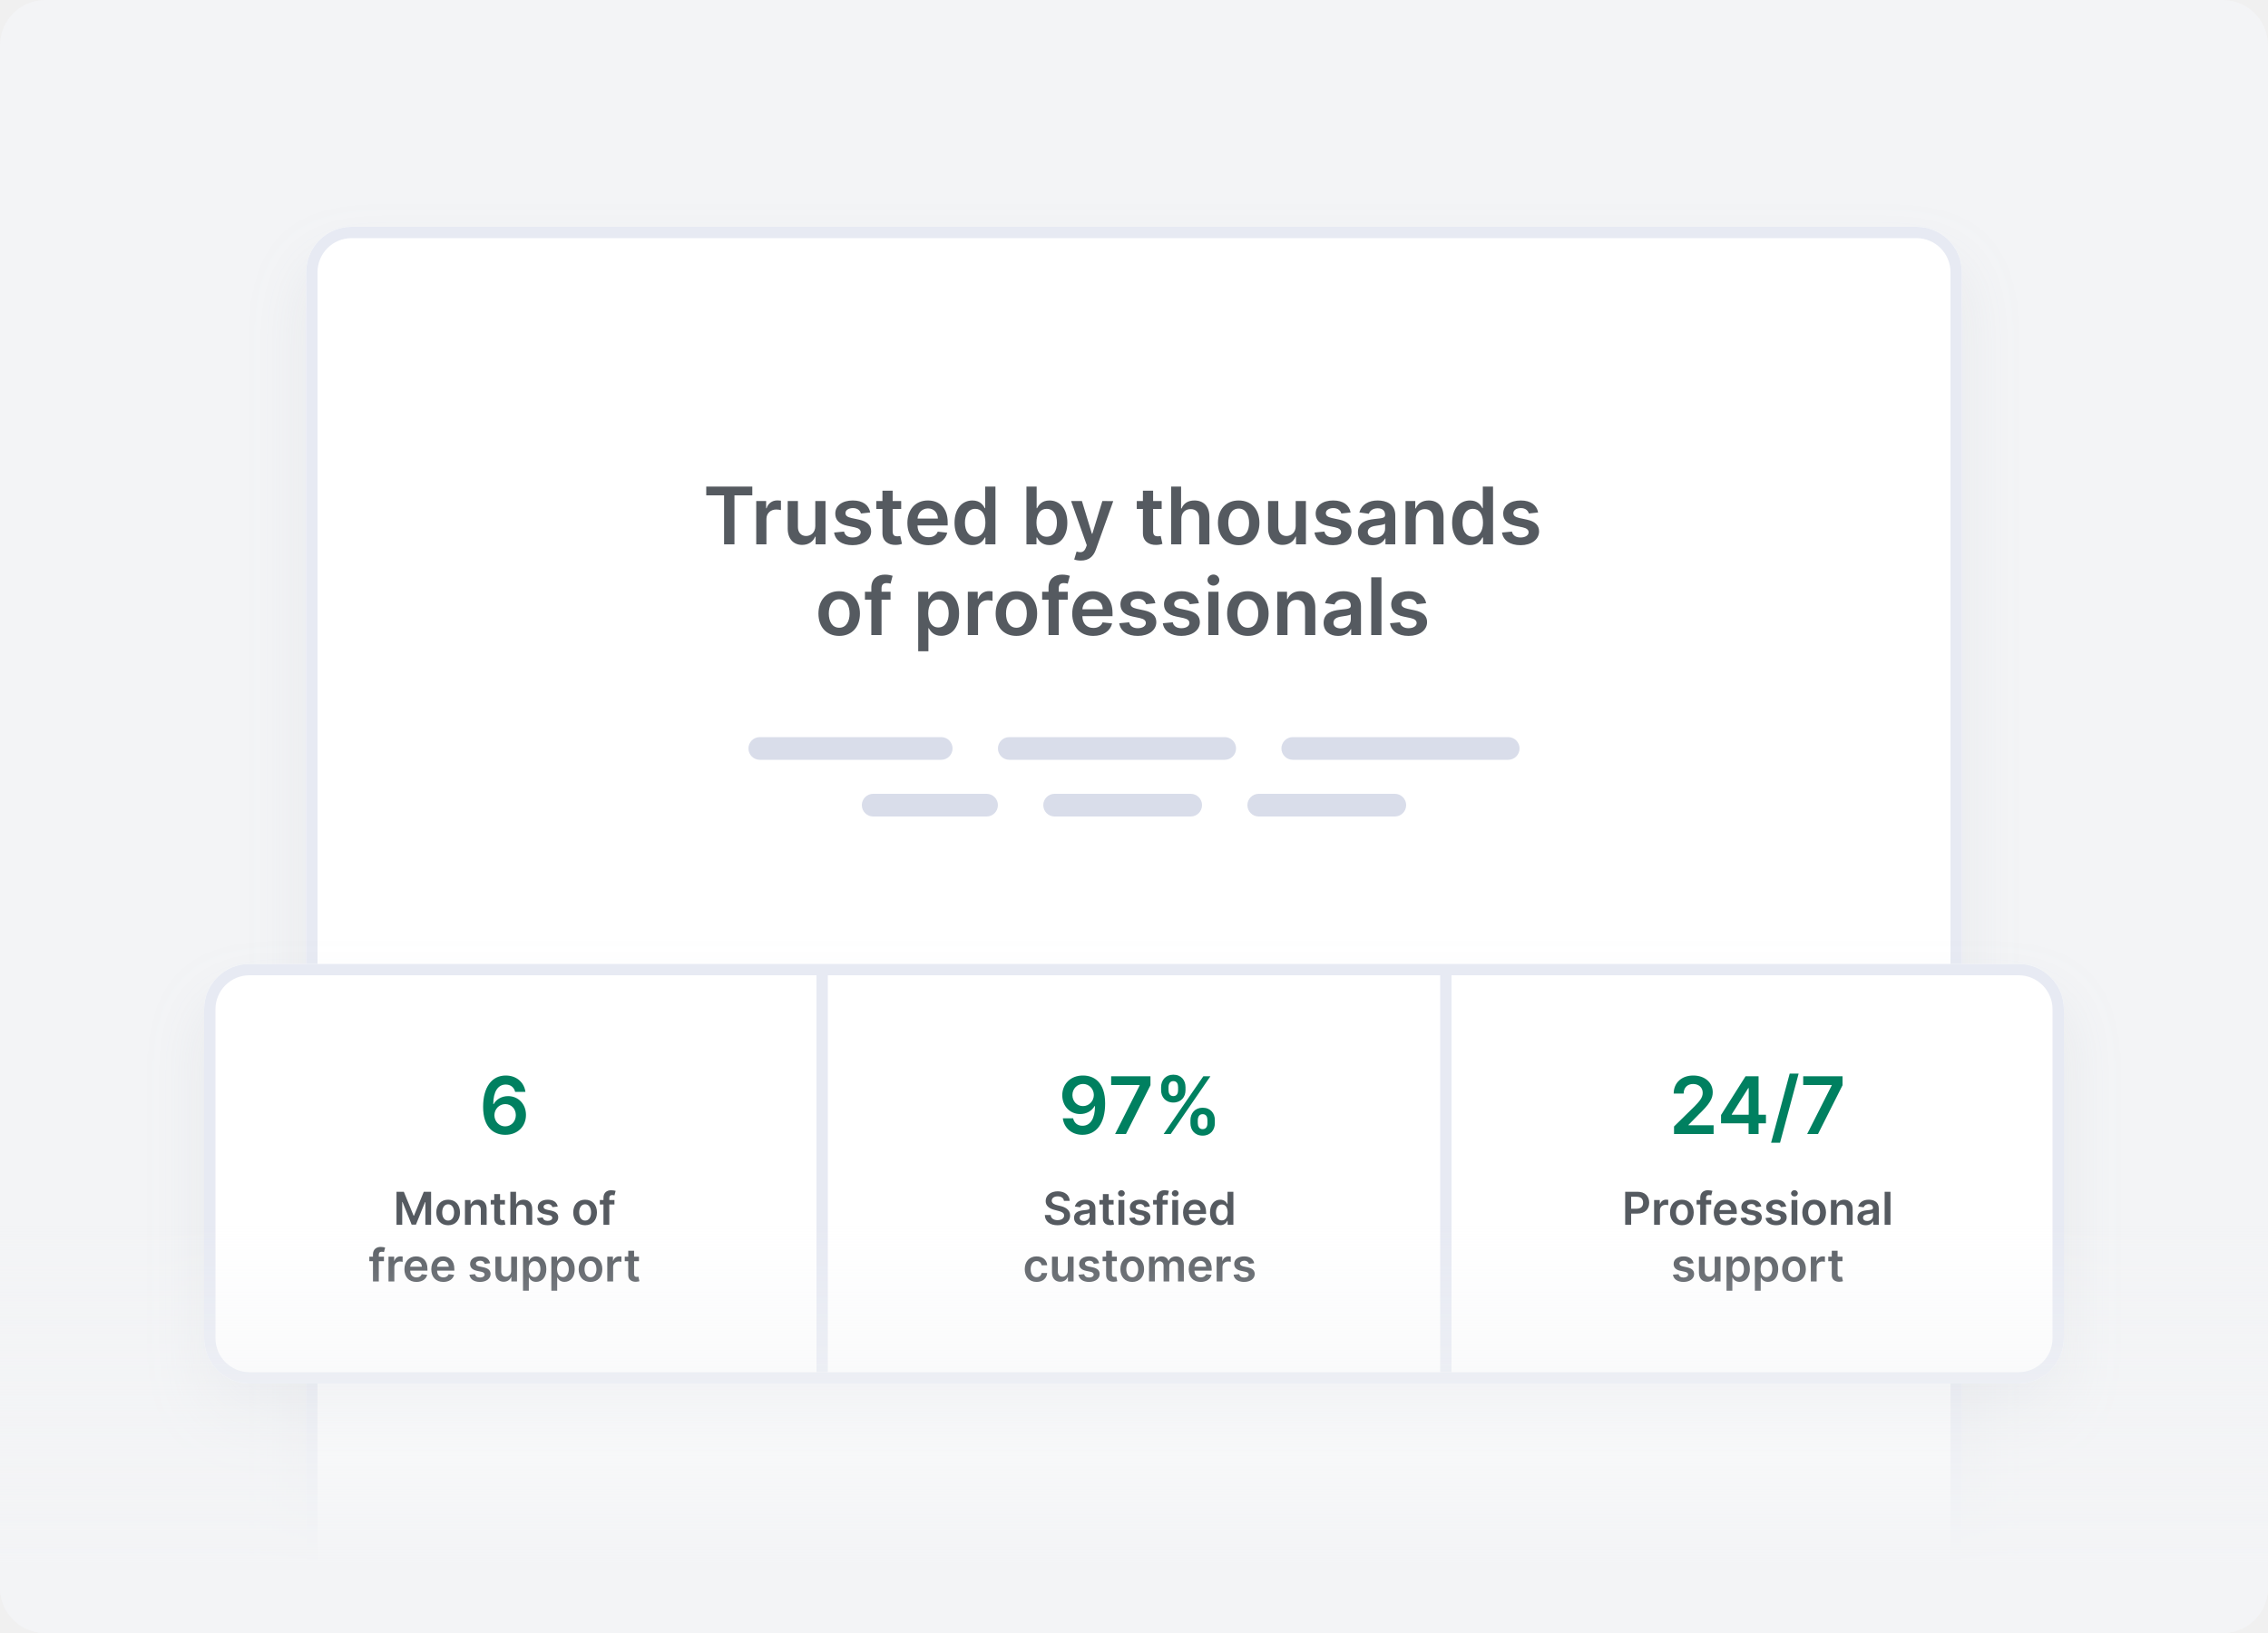
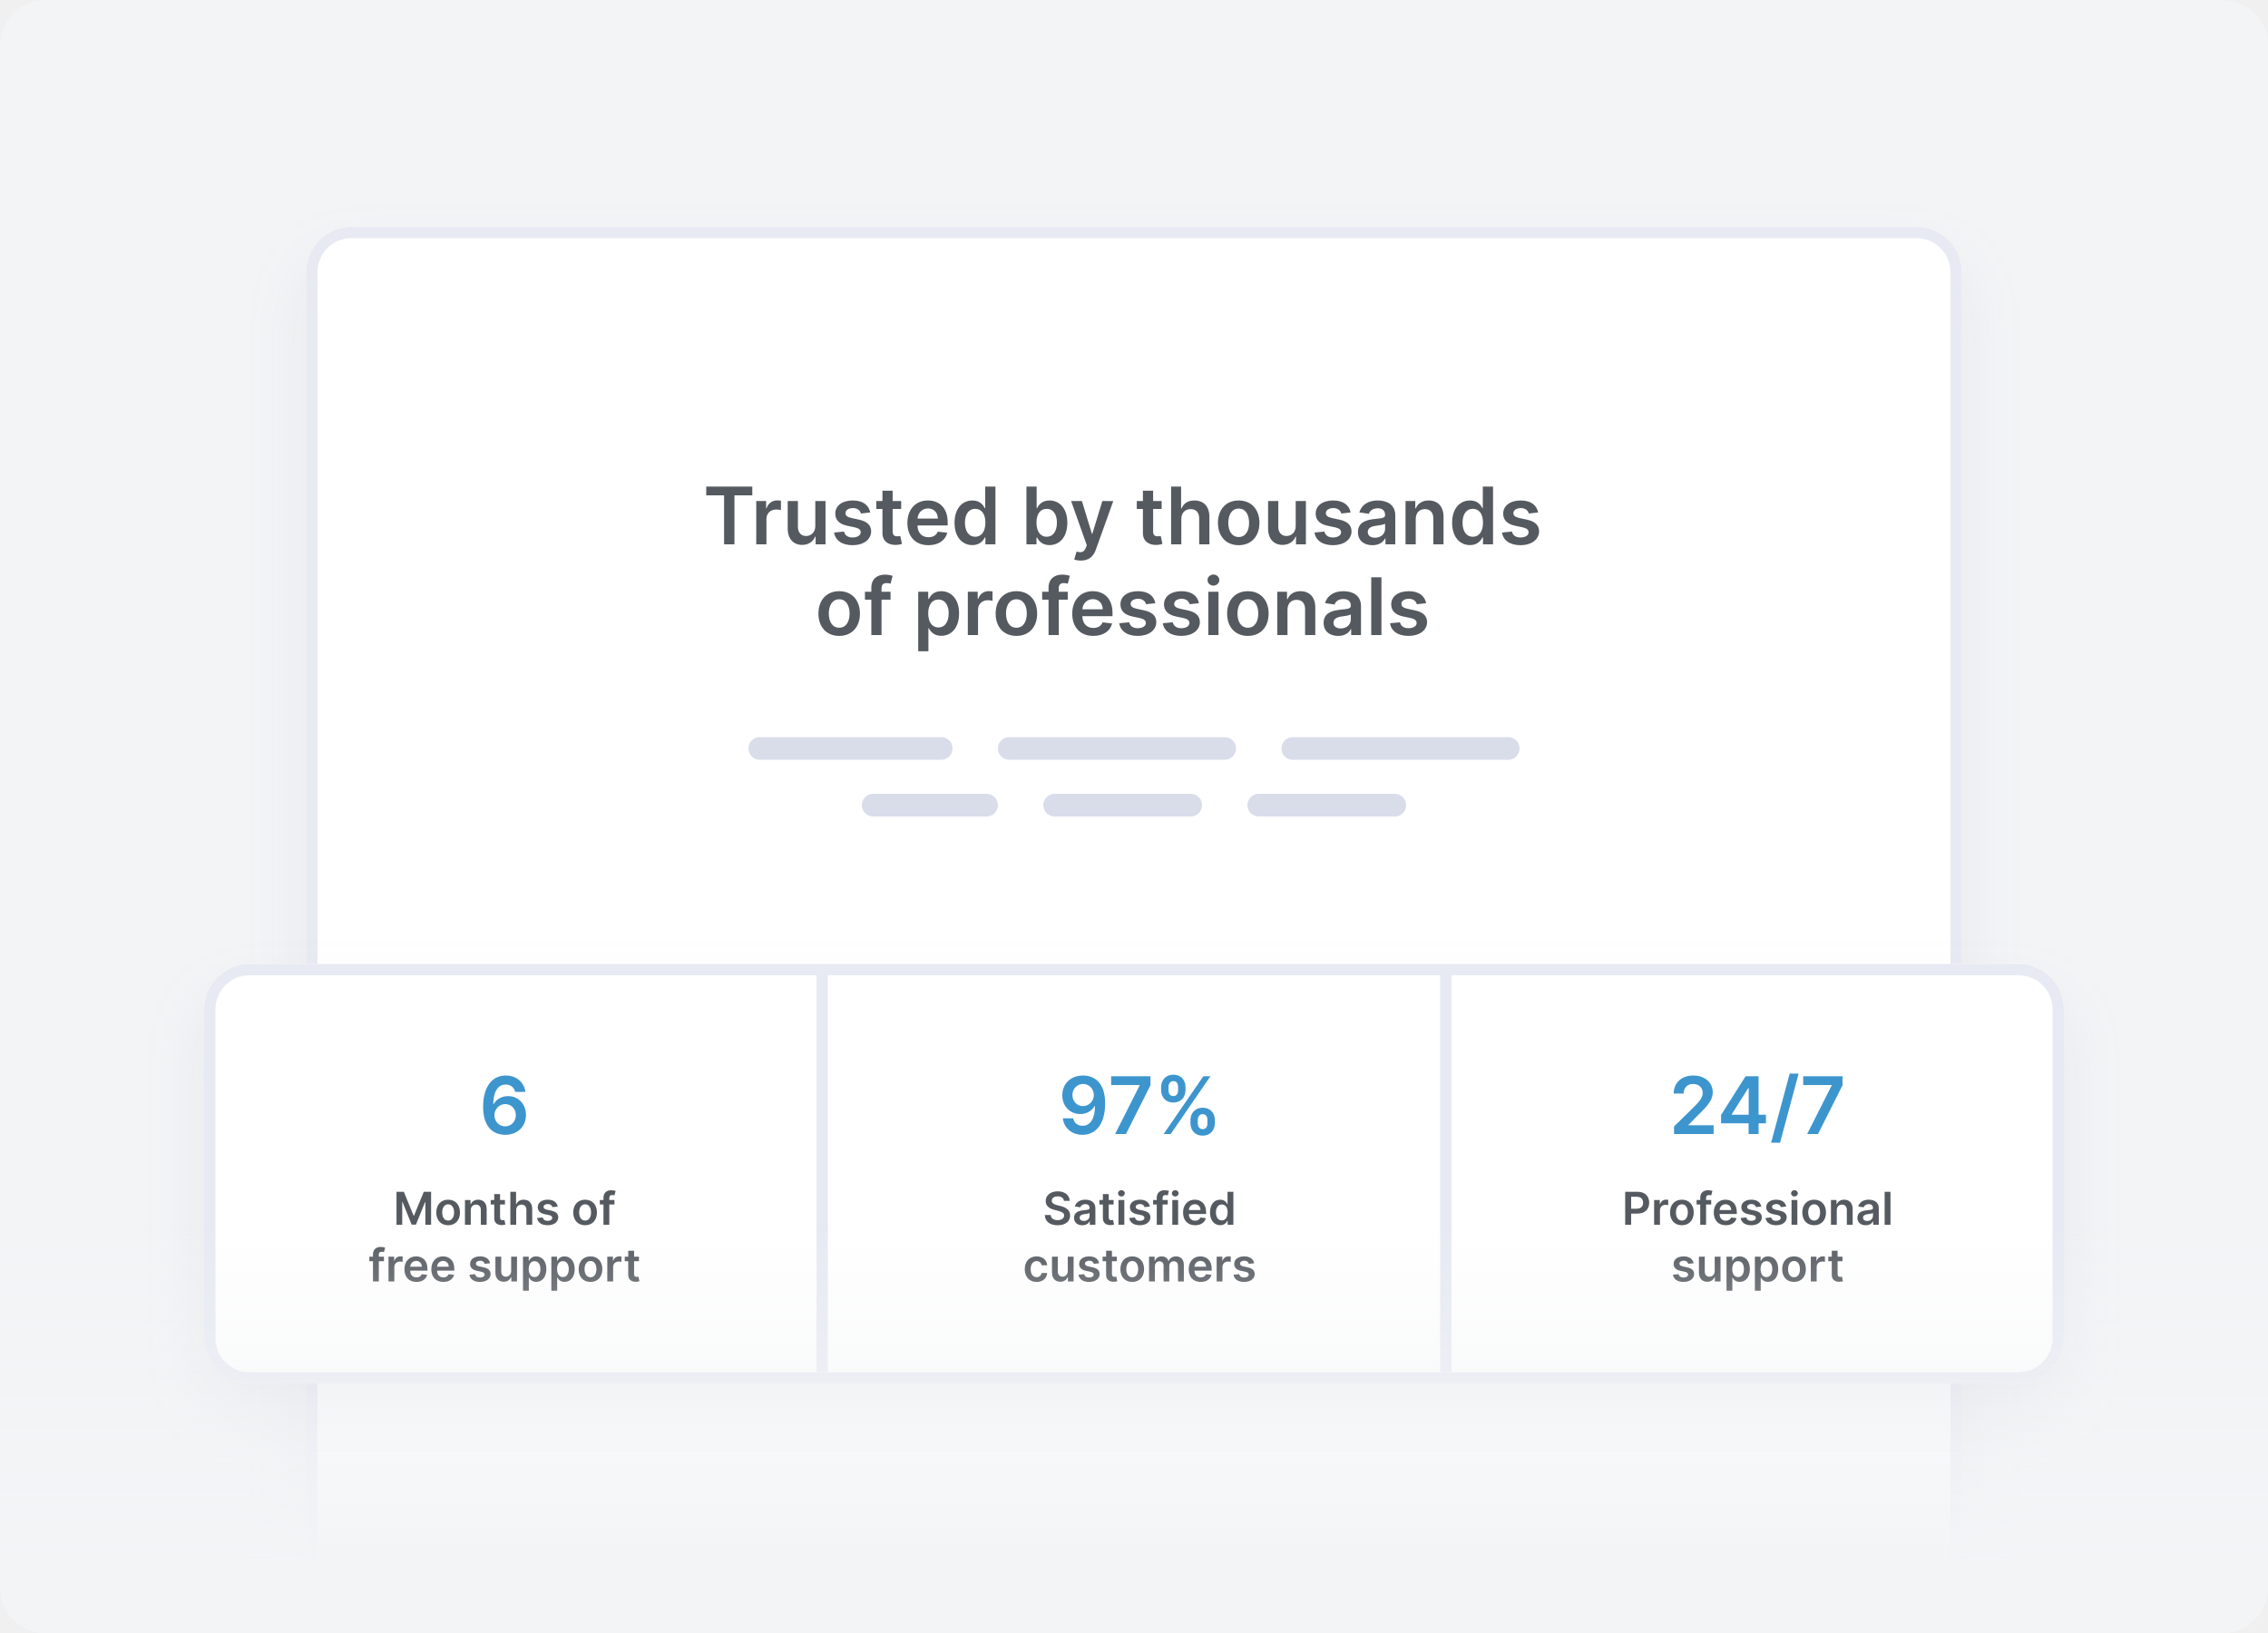
<svg xmlns="http://www.w3.org/2000/svg" width="200" height="144" viewBox="0 0 200 144" fill="none">
  <g clip-path="url(#clip0)">
    <path d="M196 0H4C1.791 0 0 1.791 0 4V140C0 142.209 1.791 144 4 144H196C198.209 144 200 142.209 200 140V4C200 1.791 198.209 0 196 0Z" fill="#F3F4F6" />
    <g filter="url(#filter0_d)">
      <path d="M27 24C27 21.791 28.791 20 31 20H169C171.209 20 173 21.791 173 24V144H27V24Z" fill="white" />
      <path d="M31 20.5H169C170.933 20.5 172.5 22.067 172.5 24V143.5H27.5V24C27.5 22.067 29.067 20.5 31 20.5Z" stroke="#E7EAF3" />
    </g>
    <path d="M62.279 43.682H63.852V48H64.767V43.682H66.341V42.909H62.279V43.682ZM66.688 48H67.587V45.755C67.587 45.271 67.953 44.928 68.447 44.928C68.599 44.928 68.788 44.955 68.865 44.98V44.152C68.783 44.137 68.641 44.127 68.542 44.127C68.104 44.127 67.739 44.376 67.6 44.818H67.56V44.182H66.688V48ZM71.896 46.394C71.896 46.976 71.481 47.264 71.084 47.264C70.651 47.264 70.363 46.959 70.363 46.474V44.182H69.463V46.613C69.463 47.53 69.985 48.05 70.736 48.05C71.307 48.05 71.71 47.749 71.884 47.321H71.924V48H72.796V44.182H71.896V46.394ZM76.739 45.191C76.615 44.545 76.098 44.132 75.203 44.132C74.283 44.132 73.657 44.584 73.659 45.291C73.657 45.847 74 46.215 74.733 46.367L75.385 46.504C75.735 46.581 75.899 46.722 75.899 46.939C75.899 47.2 75.616 47.396 75.188 47.396C74.776 47.396 74.507 47.217 74.43 46.874L73.553 46.959C73.665 47.659 74.254 48.075 75.191 48.075C76.145 48.075 76.819 47.58 76.821 46.856C76.819 46.312 76.468 45.979 75.748 45.822L75.096 45.683C74.709 45.596 74.554 45.462 74.557 45.241C74.554 44.982 74.84 44.803 75.216 44.803C75.631 44.803 75.85 45.029 75.919 45.281L76.739 45.191ZM79.47 44.182H78.717V43.267H77.817V44.182H77.275V44.878H77.817V47.001C77.812 47.719 78.334 48.072 79.01 48.052C79.266 48.045 79.443 47.995 79.54 47.963L79.388 47.259C79.338 47.272 79.236 47.294 79.124 47.294C78.898 47.294 78.717 47.215 78.717 46.852V44.878H79.47V44.182ZM81.872 48.075C82.762 48.075 83.373 47.64 83.532 46.976L82.692 46.881C82.57 47.205 82.272 47.374 81.884 47.374C81.303 47.374 80.917 46.991 80.91 46.337H83.57V46.061C83.57 44.721 82.764 44.132 81.825 44.132C80.731 44.132 80.017 44.935 80.017 46.113C80.017 47.311 80.721 48.075 81.872 48.075ZM80.912 45.73C80.94 45.243 81.3 44.833 81.837 44.833C82.354 44.833 82.702 45.211 82.707 45.73H80.912ZM85.748 48.067C86.404 48.067 86.7 47.677 86.842 47.398H86.896V48H87.781V42.909H86.879V44.813H86.842C86.705 44.537 86.424 44.132 85.75 44.132C84.868 44.132 84.174 44.823 84.174 46.096C84.174 47.354 84.848 48.067 85.748 48.067ZM85.999 47.329C85.405 47.329 85.092 46.807 85.092 46.091C85.092 45.38 85.4 44.87 85.999 44.87C86.578 44.87 86.896 45.35 86.896 46.091C86.896 46.832 86.573 47.329 85.999 47.329ZM90.516 48H91.401V47.398H91.453C91.595 47.677 91.891 48.067 92.547 48.067C93.447 48.067 94.121 47.354 94.121 46.096C94.121 44.823 93.427 44.132 92.545 44.132C91.871 44.132 91.59 44.537 91.453 44.813H91.416V42.909H90.516V48ZM91.399 46.091C91.399 45.35 91.717 44.87 92.296 44.87C92.895 44.87 93.203 45.38 93.203 46.091C93.203 46.807 92.89 47.329 92.296 47.329C91.722 47.329 91.399 46.832 91.399 46.091ZM95.315 49.432C96.016 49.432 96.421 49.071 96.638 48.462L98.171 44.187L97.209 44.182L96.327 47.065H96.287L95.407 44.182H94.453L95.837 48.08L95.76 48.286C95.594 48.721 95.33 48.751 94.937 48.636L94.728 49.337C94.85 49.387 95.069 49.432 95.315 49.432ZM102.439 44.182H101.686V43.267H100.786V44.182H100.244V44.878H100.786V47.001C100.781 47.719 101.303 48.072 101.979 48.052C102.235 48.045 102.411 47.995 102.508 47.963L102.357 47.259C102.307 47.272 102.205 47.294 102.093 47.294C101.867 47.294 101.686 47.215 101.686 46.852V44.878H102.439V44.182ZM104.173 45.763C104.173 45.211 104.516 44.893 104.999 44.893C105.471 44.893 105.749 45.194 105.749 45.708V48H106.649V45.569C106.649 44.647 106.127 44.132 105.334 44.132C104.747 44.132 104.375 44.398 104.198 44.831H104.153V42.909H103.273V48H104.173V45.763ZM109.232 48.075C110.35 48.075 111.061 47.287 111.061 46.106C111.061 44.923 110.35 44.132 109.232 44.132C108.113 44.132 107.402 44.923 107.402 46.106C107.402 47.287 108.113 48.075 109.232 48.075ZM109.237 47.354C108.618 47.354 108.315 46.802 108.315 46.103C108.315 45.405 108.618 44.846 109.237 44.846C109.846 44.846 110.149 45.405 110.149 46.103C110.149 46.802 109.846 47.354 109.237 47.354ZM114.259 46.394C114.259 46.976 113.844 47.264 113.446 47.264C113.013 47.264 112.725 46.959 112.725 46.474V44.182H111.825V46.613C111.825 47.53 112.347 48.05 113.098 48.05C113.67 48.05 114.072 47.749 114.246 47.321H114.286V48H115.159V44.182H114.259V46.394ZM119.102 45.191C118.977 44.545 118.46 44.132 117.565 44.132C116.646 44.132 116.019 44.584 116.022 45.291C116.019 45.847 116.362 46.215 117.096 46.367L117.747 46.504C118.097 46.581 118.261 46.722 118.261 46.939C118.261 47.2 117.978 47.396 117.551 47.396C117.138 47.396 116.869 47.217 116.792 46.874L115.915 46.959C116.027 47.659 116.616 48.075 117.553 48.075C118.508 48.075 119.181 47.58 119.184 46.856C119.181 46.312 118.831 45.979 118.11 45.822L117.459 45.683C117.071 45.596 116.917 45.462 116.919 45.241C116.917 44.982 117.203 44.803 117.578 44.803C117.993 44.803 118.212 45.029 118.281 45.281L119.102 45.191ZM121.024 48.077C121.624 48.077 121.981 47.796 122.146 47.475H122.175V48H123.04V45.445C123.04 44.435 122.218 44.132 121.489 44.132C120.686 44.132 120.07 44.49 119.871 45.186L120.711 45.305C120.801 45.044 121.054 44.821 121.494 44.821C121.912 44.821 122.141 45.034 122.141 45.41V45.425C122.141 45.683 121.87 45.696 121.196 45.768C120.455 45.847 119.747 46.069 119.747 46.929C119.747 47.679 120.296 48.077 121.024 48.077ZM121.258 47.416C120.883 47.416 120.614 47.244 120.614 46.914C120.614 46.568 120.915 46.424 121.318 46.367C121.554 46.334 122.026 46.275 122.143 46.18V46.63C122.143 47.055 121.8 47.416 121.258 47.416ZM124.845 45.763C124.845 45.211 125.178 44.893 125.653 44.893C126.118 44.893 126.396 45.199 126.396 45.708V48H127.296V45.569C127.299 44.654 126.777 44.132 125.989 44.132C125.417 44.132 125.024 44.406 124.85 44.831H124.805V44.182H123.945V48H124.845V45.763ZM129.628 48.067C130.284 48.067 130.58 47.677 130.722 47.398H130.776V48H131.661V42.909H130.759V44.813H130.722C130.585 44.537 130.304 44.132 129.63 44.132C128.748 44.132 128.054 44.823 128.054 46.096C128.054 47.354 128.728 48.067 129.628 48.067ZM129.879 47.329C129.285 47.329 128.972 46.807 128.972 46.091C128.972 45.38 129.28 44.87 129.879 44.87C130.458 44.87 130.776 45.35 130.776 46.091C130.776 46.832 130.453 47.329 129.879 47.329ZM135.638 45.191C135.514 44.545 134.996 44.132 134.102 44.132C133.182 44.132 132.555 44.584 132.558 45.291C132.555 45.847 132.898 46.215 133.632 46.367L134.283 46.504C134.634 46.581 134.798 46.722 134.798 46.939C134.798 47.2 134.514 47.396 134.087 47.396C133.674 47.396 133.406 47.217 133.329 46.874L132.451 46.959C132.563 47.659 133.152 48.075 134.089 48.075C135.044 48.075 135.717 47.58 135.72 46.856C135.717 46.312 135.367 45.979 134.646 45.822L133.995 45.683C133.607 45.596 133.453 45.462 133.455 45.241C133.453 44.982 133.739 44.803 134.114 44.803C134.529 44.803 134.748 45.029 134.818 45.281L135.638 45.191ZM74.003 56.075C75.121 56.075 75.832 55.287 75.832 54.106C75.832 52.923 75.121 52.132 74.003 52.132C72.884 52.132 72.173 52.923 72.173 54.106C72.173 55.287 72.884 56.075 74.003 56.075ZM74.008 55.354C73.389 55.354 73.086 54.802 73.086 54.103C73.086 53.405 73.389 52.846 74.008 52.846C74.617 52.846 74.92 53.405 74.92 54.103C74.92 54.802 74.617 55.354 74.008 55.354ZM78.53 52.182H77.737V51.881C77.737 51.583 77.861 51.416 78.197 51.416C78.339 51.416 78.458 51.449 78.533 51.471L78.714 50.775C78.597 50.735 78.341 50.67 78.031 50.67C77.367 50.67 76.837 51.051 76.837 51.821V52.182H76.273V52.878H76.837V56H77.737V52.878H78.53V52.182ZM80.971 57.432H81.871V55.398H81.908C82.05 55.677 82.346 56.067 83.002 56.067C83.902 56.067 84.576 55.354 84.576 54.096C84.576 52.823 83.882 52.132 83 52.132C82.326 52.132 82.045 52.537 81.908 52.813H81.856V52.182H80.971V57.432ZM81.854 54.091C81.854 53.35 82.172 52.87 82.751 52.87C83.35 52.87 83.658 53.38 83.658 54.091C83.658 54.807 83.345 55.329 82.751 55.329C82.177 55.329 81.854 54.832 81.854 54.091ZM85.346 56H86.246V53.755C86.246 53.271 86.611 52.928 87.106 52.928C87.258 52.928 87.447 52.955 87.524 52.98V52.152C87.442 52.137 87.3 52.127 87.201 52.127C86.763 52.127 86.398 52.376 86.258 52.818H86.219V52.182H85.346V56ZM89.63 56.075C90.748 56.075 91.459 55.287 91.459 54.106C91.459 52.923 90.748 52.132 89.63 52.132C88.511 52.132 87.8 52.923 87.8 54.106C87.8 55.287 88.511 56.075 89.63 56.075ZM89.635 55.354C89.016 55.354 88.713 54.802 88.713 54.103C88.713 53.405 89.016 52.846 89.635 52.846C90.244 52.846 90.547 53.405 90.547 54.103C90.547 54.802 90.244 55.354 89.635 55.354ZM94.157 52.182H93.364V51.881C93.364 51.583 93.488 51.416 93.824 51.416C93.966 51.416 94.085 51.449 94.159 51.471L94.341 50.775C94.224 50.735 93.968 50.67 93.657 50.67C92.994 50.67 92.464 51.051 92.464 51.821V52.182H91.9V52.878H92.464V56H93.364V52.878H94.157V52.182ZM96.409 56.075C97.299 56.075 97.91 55.64 98.069 54.976L97.229 54.881C97.107 55.205 96.809 55.374 96.421 55.374C95.839 55.374 95.454 54.991 95.447 54.337H98.106V54.061C98.106 52.721 97.301 52.132 96.361 52.132C95.268 52.132 94.554 52.935 94.554 54.113C94.554 55.311 95.258 56.075 96.409 56.075ZM95.449 53.73C95.476 53.243 95.837 52.833 96.374 52.833C96.891 52.833 97.239 53.211 97.244 53.73H95.449ZM101.885 53.191C101.761 52.545 101.244 52.132 100.349 52.132C99.429 52.132 98.803 52.584 98.805 53.291C98.803 53.847 99.146 54.215 99.879 54.367L100.531 54.504C100.881 54.581 101.045 54.722 101.045 54.939C101.045 55.2 100.762 55.396 100.334 55.396C99.922 55.396 99.653 55.217 99.576 54.874L98.699 54.959C98.811 55.659 99.4 56.075 100.337 56.075C101.291 56.075 101.965 55.58 101.967 54.856C101.965 54.312 101.614 53.979 100.894 53.822L100.242 53.683C99.855 53.596 99.7 53.462 99.703 53.241C99.7 52.982 99.986 52.803 100.362 52.803C100.777 52.803 100.995 53.029 101.065 53.281L101.885 53.191ZM105.727 53.191C105.603 52.545 105.086 52.132 104.191 52.132C103.271 52.132 102.645 52.584 102.647 53.291C102.645 53.847 102.988 54.215 103.721 54.367L104.372 54.504C104.723 54.581 104.887 54.722 104.887 54.939C104.887 55.2 104.604 55.396 104.176 55.396C103.763 55.396 103.495 55.217 103.418 54.874L102.54 54.959C102.652 55.659 103.241 56.075 104.179 56.075C105.133 56.075 105.807 55.58 105.809 54.856C105.807 54.312 105.456 53.979 104.735 53.822L104.084 53.683C103.696 53.596 103.542 53.462 103.545 53.241C103.542 52.982 103.828 52.803 104.203 52.803C104.619 52.803 104.837 53.029 104.907 53.281L105.727 53.191ZM106.551 56H107.451V52.182H106.551V56ZM107.004 51.64C107.29 51.64 107.523 51.421 107.523 51.153C107.523 50.882 107.29 50.663 107.004 50.663C106.715 50.663 106.482 50.882 106.482 51.153C106.482 51.421 106.715 51.64 107.004 51.64ZM110.042 56.075C111.161 56.075 111.871 55.287 111.871 54.106C111.871 52.923 111.161 52.132 110.042 52.132C108.923 52.132 108.212 52.923 108.212 54.106C108.212 55.287 108.923 56.075 110.042 56.075ZM110.047 55.354C109.428 55.354 109.125 54.802 109.125 54.103C109.125 53.405 109.428 52.846 110.047 52.846C110.656 52.846 110.959 53.405 110.959 54.103C110.959 54.802 110.656 55.354 110.047 55.354ZM113.535 53.763C113.535 53.211 113.868 52.893 114.343 52.893C114.808 52.893 115.086 53.199 115.086 53.708V56H115.986V53.569C115.989 52.654 115.467 52.132 114.679 52.132C114.107 52.132 113.714 52.406 113.54 52.831H113.495V52.182H112.635V56H113.535V53.763ZM118 56.077C118.599 56.077 118.957 55.796 119.121 55.475H119.15V56H120.016V53.445C120.016 52.435 119.193 52.132 118.464 52.132C117.661 52.132 117.045 52.49 116.846 53.186L117.686 53.305C117.776 53.044 118.029 52.821 118.469 52.821C118.887 52.821 119.116 53.034 119.116 53.41V53.425C119.116 53.683 118.845 53.696 118.171 53.768C117.43 53.847 116.722 54.069 116.722 54.929C116.722 55.679 117.271 56.077 118 56.077ZM118.233 55.416C117.858 55.416 117.589 55.244 117.589 54.914C117.589 54.568 117.89 54.424 118.293 54.367C118.529 54.334 119.001 54.275 119.118 54.18V54.63C119.118 55.055 118.775 55.416 118.233 55.416ZM121.82 50.909H120.92V56H121.82V50.909ZM125.763 53.191C125.639 52.545 125.122 52.132 124.227 52.132C123.307 52.132 122.681 52.584 122.683 53.291C122.681 53.847 123.024 54.215 123.757 54.367L124.409 54.504C124.759 54.581 124.923 54.722 124.923 54.939C124.923 55.2 124.64 55.396 124.212 55.396C123.8 55.396 123.531 55.217 123.454 54.874L122.577 54.959C122.688 55.659 123.278 56.075 124.215 56.075C125.169 56.075 125.843 55.58 125.845 54.856C125.843 54.312 125.492 53.979 124.771 53.822L124.12 53.683C123.732 53.596 123.578 53.462 123.581 53.241C123.578 52.982 123.864 52.803 124.24 52.803C124.655 52.803 124.873 53.029 124.943 53.281L125.763 53.191Z" fill="#555A60" />
    <rect x="66" y="65" width="18" height="2" rx="1" fill="#D9DDEA" />
    <rect x="88" y="65" width="21" height="2" rx="1" fill="#D9DDEA" />
    <rect x="113" y="65" width="21" height="2" rx="1" fill="#D9DDEA" />
    <rect x="76" y="70" width="12" height="2" rx="1" fill="#D9DDEA" />
    <rect x="92" y="70" width="14" height="2" rx="1" fill="#D9DDEA" />
    <rect x="110" y="70" width="14" height="2" rx="1" fill="#D9DDEA" />
    <g filter="url(#filter1_d)">
      <rect x="18" y="85" width="164" height="37" rx="4" fill="white" />
      <rect x="18.5" y="85.5" width="163" height="36" rx="3.5" stroke="#E7EAF3" />
    </g>
    <rect x="72" y="86" width="1" height="35" fill="#E7EAF3" />
    <rect x="127" y="86" width="1" height="35" fill="#E7EAF3" />
-     <path d="M95.511 94.84C94.408 94.832 93.674 95.59 93.674 96.585C93.677 97.544 94.36 98.238 95.253 98.238C95.802 98.238 96.279 97.972 96.525 97.534H96.56C96.558 98.623 96.163 99.272 95.459 99.272C95.019 99.272 94.723 99.018 94.631 98.613H93.724C93.828 99.456 94.495 100.07 95.459 100.07C96.68 100.07 97.458 99.05 97.455 97.298C97.453 95.444 96.488 94.844 95.511 94.84ZM95.514 95.585C96.058 95.585 96.458 96.038 96.458 96.557C96.461 97.084 96.041 97.537 95.504 97.537C94.962 97.537 94.572 97.109 94.569 96.565C94.569 96.018 94.974 95.585 95.514 95.585ZM98.333 100H99.29L101.452 95.697V94.909H97.985V95.68H100.498V95.715L98.333 100ZM104.977 99.046C104.979 99.637 105.354 100.142 106.053 100.142C106.749 100.142 107.132 99.637 107.129 99.046V98.777C107.132 98.18 106.759 97.681 106.053 97.681C105.364 97.681 104.979 98.185 104.977 98.777V99.046ZM102.389 96.132C102.391 96.724 102.767 97.223 103.468 97.223C104.161 97.223 104.544 96.729 104.542 96.132V95.864C104.544 95.267 104.171 94.767 103.468 94.767C102.782 94.767 102.391 95.267 102.389 95.864V96.132ZM102.613 100H103.237L106.737 94.909H106.113L102.613 100ZM105.625 98.777C105.628 98.513 105.74 98.248 106.053 98.248C106.381 98.248 106.478 98.513 106.476 98.777V99.046C106.478 99.309 106.371 99.57 106.053 99.57C105.735 99.57 105.628 99.306 105.625 99.046V98.777ZM103.043 95.864C103.045 95.603 103.152 95.334 103.468 95.334C103.796 95.334 103.89 95.6 103.888 95.864V96.132C103.89 96.396 103.786 96.657 103.468 96.657C103.15 96.657 103.045 96.396 103.043 96.132V95.864Z" fill="#008060" />
+     <path d="M95.511 94.84C94.408 94.832 93.674 95.59 93.674 96.585C93.677 97.544 94.36 98.238 95.253 98.238C95.802 98.238 96.279 97.972 96.525 97.534H96.56C96.558 98.623 96.163 99.272 95.459 99.272C95.019 99.272 94.723 99.018 94.631 98.613H93.724C93.828 99.456 94.495 100.07 95.459 100.07C96.68 100.07 97.458 99.05 97.455 97.298C97.453 95.444 96.488 94.844 95.511 94.84ZM95.514 95.585C96.058 95.585 96.458 96.038 96.458 96.557C96.461 97.084 96.041 97.537 95.504 97.537C94.962 97.537 94.572 97.109 94.569 96.565C94.569 96.018 94.974 95.585 95.514 95.585ZM98.333 100H99.29L101.452 95.697V94.909H97.985V95.68H100.498V95.715L98.333 100ZM104.977 99.046C104.979 99.637 105.354 100.142 106.053 100.142C106.749 100.142 107.132 99.637 107.129 99.046V98.777C107.132 98.18 106.759 97.681 106.053 97.681C105.364 97.681 104.979 98.185 104.977 98.777V99.046ZM102.389 96.132C102.391 96.724 102.767 97.223 103.468 97.223C104.161 97.223 104.544 96.729 104.542 96.132V95.864C104.544 95.267 104.171 94.767 103.468 94.767C102.782 94.767 102.391 95.267 102.389 95.864V96.132ZM102.613 100H103.237L106.737 94.909H106.113L102.613 100ZM105.625 98.777C105.628 98.513 105.74 98.248 106.053 98.248C106.381 98.248 106.478 98.513 106.476 98.777V99.046C106.478 99.309 106.371 99.57 106.053 99.57C105.735 99.57 105.628 99.306 105.625 99.046V98.777ZM103.043 95.864C103.045 95.603 103.152 95.334 103.468 95.334C103.796 95.334 103.89 95.6 103.888 95.864V96.132C103.89 96.396 103.786 96.657 103.468 96.657C103.15 96.657 103.045 96.396 103.043 96.132V95.864Z" fill="#3D95CE" />
    <path d="M93.821 105.891H94.328C94.318 105.399 93.899 105.051 93.28 105.051C92.669 105.051 92.21 105.395 92.212 105.909C92.212 106.327 92.508 106.567 92.987 106.69L93.318 106.776C93.632 106.855 93.84 106.953 93.841 107.179C93.84 107.428 93.604 107.594 93.26 107.594C92.93 107.594 92.675 107.446 92.653 107.141H92.135C92.156 107.719 92.587 108.044 93.264 108.044C93.962 108.044 94.367 107.696 94.368 107.183C94.367 106.679 93.95 106.449 93.513 106.345L93.24 106.277C93.001 106.22 92.743 106.119 92.746 105.876C92.747 105.658 92.943 105.497 93.273 105.497C93.587 105.497 93.794 105.643 93.821 105.891ZM95.443 108.044C95.785 108.044 95.99 107.884 96.084 107.7H96.1V108H96.595V106.54C96.595 105.963 96.125 105.79 95.709 105.79C95.25 105.79 94.897 105.994 94.784 106.392L95.264 106.46C95.315 106.311 95.46 106.183 95.711 106.183C95.95 106.183 96.081 106.305 96.081 106.52V106.528C96.081 106.676 95.926 106.683 95.541 106.724C95.118 106.77 94.713 106.896 94.713 107.388C94.713 107.817 95.027 108.044 95.443 108.044ZM95.576 107.666C95.362 107.666 95.209 107.568 95.209 107.379C95.209 107.182 95.38 107.099 95.61 107.067C95.745 107.048 96.015 107.014 96.082 106.96V107.217C96.082 107.46 95.886 107.666 95.576 107.666ZM98.201 105.818H97.771V105.295H97.257V105.818H96.947V106.216H97.257V107.429C97.254 107.839 97.552 108.041 97.939 108.03C98.085 108.026 98.186 107.997 98.241 107.979L98.154 107.577C98.126 107.584 98.068 107.597 98.004 107.597C97.875 107.597 97.771 107.551 97.771 107.344V106.216H98.201V105.818ZM98.631 108H99.146V105.818H98.631V108ZM98.89 105.509C99.053 105.509 99.187 105.384 99.187 105.23C99.187 105.075 99.053 104.95 98.89 104.95C98.725 104.95 98.592 105.075 98.592 105.23C98.592 105.384 98.725 105.509 98.89 105.509ZM101.399 106.395C101.328 106.026 101.032 105.79 100.521 105.79C99.995 105.79 99.637 106.048 99.639 106.452C99.637 106.77 99.834 106.98 100.252 107.067L100.625 107.145C100.825 107.189 100.919 107.27 100.919 107.393C100.919 107.543 100.757 107.655 100.512 107.655C100.277 107.655 100.123 107.553 100.079 107.357L99.578 107.405C99.642 107.805 99.978 108.043 100.514 108.043C101.059 108.043 101.444 107.76 101.446 107.347C101.444 107.036 101.244 106.845 100.832 106.756L100.46 106.676C100.238 106.626 100.15 106.55 100.152 106.423C100.15 106.276 100.314 106.173 100.528 106.173C100.765 106.173 100.89 106.303 100.93 106.446L101.399 106.395ZM102.975 105.818H102.522V105.646C102.522 105.476 102.593 105.381 102.784 105.381C102.865 105.381 102.934 105.399 102.976 105.412L103.08 105.014C103.013 104.991 102.867 104.955 102.689 104.955C102.31 104.955 102.007 105.172 102.007 105.612V105.818H101.685V106.216H102.007V108H102.522V106.216H102.975V105.818ZM103.377 108H103.892V105.818H103.377V108ZM103.636 105.509C103.799 105.509 103.933 105.384 103.933 105.23C103.933 105.075 103.799 104.95 103.636 104.95C103.471 104.95 103.338 105.075 103.338 105.23C103.338 105.384 103.471 105.509 103.636 105.509ZM105.386 108.043C105.895 108.043 106.244 107.794 106.335 107.415L105.855 107.361C105.786 107.545 105.615 107.642 105.393 107.642C105.061 107.642 104.841 107.423 104.837 107.05H106.357V106.892C106.357 106.126 105.896 105.79 105.359 105.79C104.734 105.79 104.327 106.249 104.327 106.922C104.327 107.607 104.729 108.043 105.386 108.043ZM104.838 106.703C104.854 106.425 105.06 106.19 105.366 106.19C105.662 106.19 105.861 106.406 105.864 106.703H104.838ZM107.601 108.038C107.976 108.038 108.145 107.815 108.226 107.656H108.257V108H108.763V105.091H108.248V106.179H108.226C108.148 106.021 107.988 105.79 107.603 105.79C107.098 105.79 106.702 106.185 106.702 106.912C106.702 107.631 107.087 108.038 107.601 108.038ZM107.745 107.616C107.405 107.616 107.226 107.318 107.226 106.909C107.226 106.503 107.402 106.212 107.745 106.212C108.076 106.212 108.257 106.486 108.257 106.909C108.257 107.332 108.073 107.616 107.745 107.616ZM91.411 113.043C91.96 113.043 92.309 112.717 92.346 112.254H91.854C91.81 112.489 91.641 112.624 91.415 112.624C91.094 112.624 90.887 112.355 90.887 111.909C90.887 111.469 91.099 111.205 91.415 111.205C91.663 111.205 91.815 111.364 91.854 111.574H92.346C92.31 111.101 91.941 110.79 91.408 110.79C90.769 110.79 90.366 111.251 90.366 111.918C90.366 112.578 90.759 113.043 91.411 113.043ZM94.159 112.082C94.159 112.415 93.921 112.58 93.694 112.58C93.447 112.58 93.282 112.405 93.282 112.128V110.818H92.768V112.207C92.768 112.732 93.066 113.028 93.495 113.028C93.822 113.028 94.052 112.857 94.152 112.612H94.174V113H94.673V110.818H94.159V112.082ZM96.926 111.395C96.855 111.026 96.56 110.79 96.048 110.79C95.523 110.79 95.165 111.048 95.166 111.452C95.165 111.77 95.361 111.98 95.78 112.067L96.152 112.145C96.352 112.189 96.446 112.27 96.446 112.393C96.446 112.543 96.284 112.655 96.04 112.655C95.804 112.655 95.651 112.553 95.606 112.357L95.105 112.405C95.169 112.805 95.506 113.043 96.041 113.043C96.587 113.043 96.972 112.76 96.973 112.347C96.972 112.036 96.771 111.845 96.359 111.756L95.987 111.676C95.766 111.626 95.678 111.55 95.679 111.423C95.678 111.276 95.841 111.173 96.055 111.173C96.293 111.173 96.418 111.303 96.457 111.446L96.926 111.395ZM98.487 110.818H98.056V110.295H97.542V110.818H97.232V111.216H97.542V112.429C97.539 112.839 97.837 113.041 98.224 113.03C98.37 113.026 98.471 112.997 98.526 112.979L98.44 112.577C98.411 112.584 98.353 112.597 98.289 112.597C98.16 112.597 98.056 112.551 98.056 112.344V111.216H98.487V110.818ZM99.845 113.043C100.484 113.043 100.89 112.592 100.89 111.918C100.89 111.241 100.484 110.79 99.845 110.79C99.206 110.79 98.799 111.241 98.799 111.918C98.799 112.592 99.206 113.043 99.845 113.043ZM99.848 112.631C99.494 112.631 99.321 112.315 99.321 111.916C99.321 111.517 99.494 111.197 99.848 111.197C100.196 111.197 100.369 111.517 100.369 111.916C100.369 112.315 100.196 112.631 99.848 112.631ZM101.327 113H101.841V111.673C101.841 111.405 102.02 111.223 102.241 111.223C102.459 111.223 102.608 111.369 102.608 111.594V113H103.112V111.639C103.112 111.393 103.259 111.223 103.507 111.223C103.714 111.223 103.879 111.345 103.879 111.615V113H104.395V111.536C104.395 111.048 104.114 110.79 103.713 110.79C103.396 110.79 103.155 110.946 103.058 111.189H103.036C102.952 110.942 102.74 110.79 102.446 110.79C102.153 110.79 101.935 110.94 101.844 111.189H101.818V110.818H101.327V113ZM105.882 113.043C106.391 113.043 106.74 112.794 106.831 112.415L106.351 112.361C106.282 112.545 106.111 112.642 105.89 112.642C105.557 112.642 105.337 112.423 105.333 112.05H106.853V111.892C106.853 111.126 106.392 110.79 105.855 110.79C105.23 110.79 104.823 111.249 104.823 111.922C104.823 112.607 105.225 113.043 105.882 113.043ZM105.334 111.703C105.35 111.425 105.556 111.19 105.863 111.19C106.158 111.19 106.357 111.406 106.36 111.703H105.334ZM107.288 113H107.802V111.717C107.802 111.44 108.011 111.244 108.293 111.244C108.38 111.244 108.488 111.26 108.532 111.274V110.801C108.485 110.793 108.404 110.787 108.347 110.787C108.097 110.787 107.888 110.929 107.809 111.182H107.786V110.818H107.288V113ZM110.598 111.395C110.527 111.026 110.232 110.79 109.72 110.79C109.195 110.79 108.837 111.048 108.838 111.452C108.837 111.77 109.033 111.98 109.452 112.067L109.824 112.145C110.024 112.189 110.118 112.27 110.118 112.393C110.118 112.543 109.956 112.655 109.712 112.655C109.476 112.655 109.322 112.553 109.278 112.357L108.777 112.405C108.841 112.805 109.178 113.043 109.713 113.043C110.259 113.043 110.643 112.76 110.645 112.347C110.643 112.036 110.443 111.845 110.031 111.756L109.659 111.676C109.438 111.626 109.349 111.55 109.351 111.423C109.349 111.276 109.513 111.173 109.727 111.173C109.964 111.173 110.089 111.303 110.129 111.446L110.598 111.395Z" fill="#555A60" />
-     <path d="M147.622 100H151.112V99.229H148.895V99.195L149.772 98.302C150.761 97.353 151.035 96.89 151.035 96.316C151.035 95.463 150.341 94.84 149.317 94.84C148.308 94.84 147.592 95.466 147.592 96.433H148.47C148.47 95.913 148.798 95.588 149.305 95.588C149.789 95.588 150.15 95.883 150.15 96.363C150.15 96.788 149.891 97.092 149.389 97.601L147.622 99.334V100ZM151.768 99.055H154.197V100H155.077V99.055H155.728V98.297H155.077V94.909H153.928L151.768 98.322V99.055ZM154.207 98.297H152.713V98.257L154.167 95.953H154.207V98.297ZM158.61 94.671H157.822L156.182 100.766H156.97L158.61 94.671ZM159.361 100H160.318L162.481 95.697V94.909H159.013V95.68H161.526V95.715L159.361 100Z" fill="#008060" />
-     <path d="M44.547 100.07C45.646 100.077 46.384 99.321 46.382 98.315C46.384 97.353 45.698 96.657 44.806 96.657C44.259 96.657 43.777 96.923 43.533 97.36H43.498C43.501 96.289 43.894 95.637 44.599 95.637C45.037 95.637 45.333 95.891 45.427 96.281H46.334C46.225 95.459 45.561 94.84 44.599 94.84C43.376 94.84 42.603 95.859 42.603 97.599C42.601 99.466 43.57 100.065 44.547 100.07ZM44.542 99.324C43.998 99.324 43.6 98.874 43.598 98.342C43.603 97.808 44.015 97.36 44.555 97.36C45.094 97.36 45.489 97.788 45.487 98.335C45.489 98.891 45.082 99.324 44.542 99.324Z" fill="#008060" />
+     <path d="M147.622 100H151.112V99.229H148.895V99.195L149.772 98.302C150.761 97.353 151.035 96.89 151.035 96.316C151.035 95.463 150.341 94.84 149.317 94.84C148.308 94.84 147.592 95.466 147.592 96.433H148.47C148.47 95.913 148.798 95.588 149.305 95.588C149.789 95.588 150.15 95.883 150.15 96.363C150.15 96.788 149.891 97.092 149.389 97.601L147.622 99.334V100ZM151.768 99.055H154.197V100H155.077V99.055H155.728V98.297H155.077V94.909H153.928L151.768 98.322V99.055ZM154.207 98.297H152.713V98.257L154.167 95.953H154.207V98.297ZM158.61 94.671H157.822L156.182 100.766H156.97L158.61 94.671ZM159.361 100H160.318L162.481 95.697V94.909H159.013V95.68H161.526V95.715L159.361 100Z" fill="#3D95CE" />
+     <path d="M44.547 100.07C45.646 100.077 46.384 99.321 46.382 98.315C46.384 97.353 45.698 96.657 44.806 96.657C44.259 96.657 43.777 96.923 43.533 97.36H43.498C43.501 96.289 43.894 95.637 44.599 95.637C45.037 95.637 45.333 95.891 45.427 96.281H46.334C46.225 95.459 45.561 94.84 44.599 94.84C43.376 94.84 42.603 95.859 42.603 97.599C42.601 99.466 43.57 100.065 44.547 100.07ZM44.542 99.324C43.998 99.324 43.6 98.874 43.598 98.342C43.603 97.808 44.015 97.36 44.555 97.36C45.094 97.36 45.489 97.788 45.487 98.335C45.489 98.891 45.082 99.324 44.542 99.324Z" fill="#3D95CE" />
    <path d="M143.314 108H143.841V107.017H144.398C145.07 107.017 145.431 106.614 145.431 106.054C145.431 105.499 145.074 105.091 144.405 105.091H143.314V108ZM143.841 106.584V105.531H144.324C144.719 105.531 144.894 105.744 144.894 106.054C144.894 106.364 144.719 106.584 144.327 106.584H143.841ZM145.866 108H146.38V106.717C146.38 106.44 146.589 106.244 146.871 106.244C146.958 106.244 147.066 106.26 147.11 106.274V105.801C147.063 105.793 146.982 105.787 146.925 105.787C146.675 105.787 146.467 105.929 146.387 106.182H146.364V105.818H145.866V108ZM148.314 108.043C148.953 108.043 149.359 107.592 149.359 106.918C149.359 106.241 148.953 105.79 148.314 105.79C147.674 105.79 147.268 106.241 147.268 106.918C147.268 107.592 147.674 108.043 148.314 108.043ZM148.316 107.631C147.963 107.631 147.789 107.315 147.789 106.916C147.789 106.517 147.963 106.197 148.316 106.197C148.664 106.197 148.838 106.517 148.838 106.916C148.838 107.315 148.664 107.631 148.316 107.631ZM150.901 105.818H150.447V105.646C150.447 105.476 150.518 105.381 150.71 105.381C150.791 105.381 150.859 105.399 150.902 105.412L151.006 105.014C150.939 104.991 150.793 104.955 150.615 104.955C150.236 104.955 149.933 105.172 149.933 105.612V105.818H149.611V106.216H149.933V108H150.447V106.216H150.901V105.818ZM152.187 108.043C152.696 108.043 153.045 107.794 153.136 107.415L152.656 107.361C152.586 107.545 152.416 107.642 152.194 107.642C151.862 107.642 151.642 107.423 151.637 107.05H153.157V106.892C153.157 106.126 152.697 105.79 152.16 105.79C151.535 105.79 151.127 106.249 151.127 106.922C151.127 107.607 151.529 108.043 152.187 108.043ZM151.639 106.703C151.654 106.425 151.86 106.19 152.167 106.19C152.463 106.19 152.662 106.406 152.664 106.703H151.639ZM155.317 106.395C155.246 106.026 154.95 105.79 154.439 105.79C153.913 105.79 153.555 106.048 153.557 106.452C153.555 106.77 153.751 106.98 154.17 107.067L154.543 107.145C154.743 107.189 154.837 107.27 154.837 107.393C154.837 107.543 154.675 107.655 154.43 107.655C154.195 107.655 154.041 107.553 153.997 107.357L153.496 107.405C153.56 107.805 153.896 108.043 154.432 108.043C154.977 108.043 155.362 107.76 155.364 107.347C155.362 107.036 155.162 106.845 154.75 106.756L154.378 106.676C154.156 106.626 154.068 106.55 154.07 106.423C154.068 106.276 154.232 106.173 154.446 106.173C154.683 106.173 154.808 106.303 154.848 106.446L155.317 106.395ZM157.512 106.395C157.441 106.026 157.146 105.79 156.634 105.79C156.109 105.79 155.751 106.048 155.752 106.452C155.751 106.77 155.947 106.98 156.366 107.067L156.738 107.145C156.938 107.189 157.032 107.27 157.032 107.393C157.032 107.543 156.87 107.655 156.626 107.655C156.39 107.655 156.237 107.553 156.192 107.357L155.691 107.405C155.755 107.805 156.092 108.043 156.627 108.043C157.173 108.043 157.558 107.76 157.559 107.347C157.558 107.036 157.357 106.845 156.945 106.756L156.573 106.676C156.352 106.626 156.263 106.55 156.265 106.423C156.263 106.276 156.427 106.173 156.641 106.173C156.879 106.173 157.004 106.303 157.043 106.446L157.512 106.395ZM157.983 108H158.497V105.818H157.983V108ZM158.241 105.509C158.405 105.509 158.538 105.384 158.538 105.23C158.538 105.075 158.405 104.95 158.241 104.95C158.077 104.95 157.943 105.075 157.943 105.23C157.943 105.384 158.077 105.509 158.241 105.509ZM159.978 108.043C160.617 108.043 161.023 107.592 161.023 106.918C161.023 106.241 160.617 105.79 159.978 105.79C159.338 105.79 158.932 106.241 158.932 106.918C158.932 107.592 159.338 108.043 159.978 108.043ZM159.98 107.631C159.627 107.631 159.453 107.315 159.453 106.916C159.453 106.517 159.627 106.197 159.98 106.197C160.328 106.197 160.502 106.517 160.502 106.916C160.502 107.315 160.328 107.631 159.98 107.631ZM161.974 106.722C161.974 106.406 162.164 106.224 162.435 106.224C162.701 106.224 162.86 106.399 162.86 106.69V108H163.374V106.611C163.376 106.088 163.077 105.79 162.627 105.79C162.3 105.79 162.076 105.946 161.977 106.189H161.951V105.818H161.46V108H161.974V106.722ZM164.525 108.044C164.867 108.044 165.072 107.884 165.165 107.7H165.183V108H165.677V106.54C165.677 105.963 165.207 105.79 164.79 105.79C164.332 105.79 163.979 105.994 163.866 106.392L164.346 106.46C164.397 106.311 164.542 106.183 164.793 106.183C165.032 106.183 165.163 106.305 165.163 106.52V106.528C165.163 106.676 165.008 106.683 164.623 106.724C164.2 106.77 163.795 106.896 163.795 107.388C163.795 107.817 164.109 108.044 164.525 108.044ZM164.658 107.666C164.444 107.666 164.29 107.568 164.29 107.379C164.29 107.182 164.462 107.099 164.692 107.067C164.827 107.048 165.097 107.014 165.164 106.96V107.217C165.164 107.46 164.968 107.666 164.658 107.666ZM166.708 105.091H166.194V108H166.708V105.091ZM149.346 111.395C149.275 111.026 148.98 110.79 148.468 110.79C147.943 110.79 147.585 111.048 147.586 111.452C147.585 111.77 147.781 111.98 148.2 112.067L148.572 112.145C148.772 112.189 148.866 112.27 148.866 112.393C148.866 112.543 148.704 112.655 148.46 112.655C148.224 112.655 148.07 112.553 148.026 112.357L147.525 112.405C147.589 112.805 147.926 113.043 148.461 113.043C149.007 113.043 149.392 112.76 149.393 112.347C149.392 112.036 149.191 111.845 148.779 111.756L148.407 111.676C148.186 111.626 148.097 111.55 148.099 111.423C148.097 111.276 148.261 111.173 148.475 111.173C148.713 111.173 148.838 111.303 148.877 111.446L149.346 111.395ZM151.208 112.082C151.208 112.415 150.97 112.58 150.743 112.58C150.496 112.58 150.331 112.405 150.331 112.128V110.818H149.817V112.207C149.817 112.732 150.115 113.028 150.544 113.028C150.871 113.028 151.101 112.857 151.2 112.612H151.223V113H151.722V110.818H151.208V112.082ZM152.251 113.818H152.765V112.656H152.786C152.867 112.815 153.036 113.038 153.411 113.038C153.925 113.038 154.31 112.631 154.31 111.912C154.31 111.185 153.914 110.79 153.41 110.79C153.025 110.79 152.864 111.021 152.786 111.179H152.756V110.818H152.251V113.818ZM152.755 111.909C152.755 111.486 152.937 111.212 153.268 111.212C153.61 111.212 153.786 111.503 153.786 111.909C153.786 112.318 153.607 112.616 153.268 112.616C152.939 112.616 152.755 112.332 152.755 111.909ZM154.751 113.818H155.265V112.656H155.286C155.367 112.815 155.536 113.038 155.911 113.038C156.425 113.038 156.81 112.631 156.81 111.912C156.81 111.185 156.414 110.79 155.91 110.79C155.525 110.79 155.364 111.021 155.286 111.179H155.256V110.818H154.751V113.818ZM155.255 111.909C155.255 111.486 155.437 111.212 155.768 111.212C156.11 111.212 156.286 111.503 156.286 111.909C156.286 112.318 156.107 112.616 155.768 112.616C155.439 112.616 155.255 112.332 155.255 111.909ZM158.202 113.043C158.841 113.043 159.248 112.592 159.248 111.918C159.248 111.241 158.841 110.79 158.202 110.79C157.563 110.79 157.157 111.241 157.157 111.918C157.157 112.592 157.563 113.043 158.202 113.043ZM158.205 112.631C157.851 112.631 157.678 112.315 157.678 111.916C157.678 111.517 157.851 111.197 158.205 111.197C158.553 111.197 158.726 111.517 158.726 111.916C158.726 112.315 158.553 112.631 158.205 112.631ZM159.684 113H160.198V111.717C160.198 111.44 160.407 111.244 160.69 111.244C160.776 111.244 160.884 111.26 160.928 111.274V110.801C160.882 110.793 160.801 110.787 160.744 110.787C160.494 110.787 160.285 110.929 160.205 111.182H160.183V110.818H159.684V113ZM162.477 110.818H162.046V110.295H161.532V110.818H161.222V111.216H161.532V112.429C161.529 112.839 161.828 113.041 162.214 113.03C162.36 113.026 162.461 112.997 162.517 112.979L162.43 112.577C162.401 112.584 162.343 112.597 162.279 112.597C162.15 112.597 162.046 112.551 162.046 112.344V111.216H162.477V110.818Z" fill="#555A60" />
    <path d="M34.965 105.091V108H35.47V105.997H35.497L36.301 107.991H36.679L37.483 106.001H37.51V108H38.016V105.091H37.371L36.507 107.199H36.473L35.61 105.091H34.965ZM39.519 108.043C40.158 108.043 40.564 107.592 40.564 106.918C40.564 106.241 40.158 105.79 39.519 105.79C38.879 105.79 38.473 106.241 38.473 106.918C38.473 107.592 38.879 108.043 39.519 108.043ZM39.522 107.631C39.168 107.631 38.995 107.315 38.995 106.916C38.995 106.517 39.168 106.197 39.522 106.197C39.87 106.197 40.043 106.517 40.043 106.916C40.043 107.315 39.87 107.631 39.522 107.631ZM41.515 106.722C41.515 106.406 41.705 106.224 41.976 106.224C42.242 106.224 42.401 106.399 42.401 106.69V108H42.915V106.611C42.917 106.088 42.618 105.79 42.168 105.79C41.841 105.79 41.617 105.946 41.518 106.189H41.492V105.818H41.001V108H41.515V106.722ZM44.528 105.818H44.097V105.295H43.583V105.818H43.273V106.216H43.583V107.429C43.58 107.839 43.878 108.041 44.265 108.03C44.411 108.026 44.512 107.997 44.567 107.979L44.481 107.577C44.452 107.584 44.394 107.597 44.33 107.597C44.201 107.597 44.097 107.551 44.097 107.344V106.216H44.528V105.818ZM45.519 106.722C45.519 106.406 45.715 106.224 45.99 106.224C46.26 106.224 46.419 106.396 46.419 106.69V108H46.933V106.611C46.933 106.084 46.635 105.79 46.182 105.79C45.847 105.79 45.634 105.942 45.533 106.189H45.507V105.091H45.004V108H45.519V106.722ZM49.182 106.395C49.111 106.026 48.816 105.79 48.304 105.79C47.779 105.79 47.421 106.048 47.422 106.452C47.421 106.77 47.617 106.98 48.036 107.067L48.408 107.145C48.608 107.189 48.702 107.27 48.702 107.393C48.702 107.543 48.54 107.655 48.296 107.655C48.06 107.655 47.906 107.553 47.862 107.357L47.361 107.405C47.425 107.805 47.761 108.043 48.297 108.043C48.843 108.043 49.227 107.76 49.229 107.347C49.227 107.036 49.027 106.845 48.615 106.756L48.243 106.676C48.022 106.626 47.933 106.55 47.935 106.423C47.933 106.276 48.097 106.173 48.311 106.173C48.548 106.173 48.673 106.303 48.713 106.446L49.182 106.395ZM51.597 108.043C52.236 108.043 52.642 107.592 52.642 106.918C52.642 106.241 52.236 105.79 51.597 105.79C50.958 105.79 50.551 106.241 50.551 106.918C50.551 107.592 50.958 108.043 51.597 108.043ZM51.6 107.631C51.246 107.631 51.073 107.315 51.073 106.916C51.073 106.517 51.246 106.197 51.6 106.197C51.948 106.197 52.121 106.517 52.121 106.916C52.121 107.315 51.948 107.631 51.6 107.631ZM54.184 105.818H53.731V105.646C53.731 105.476 53.802 105.381 53.993 105.381C54.074 105.381 54.143 105.399 54.185 105.412L54.289 105.014C54.222 104.991 54.076 104.955 53.898 104.955C53.519 104.955 53.216 105.172 53.216 105.612V105.818H52.894V106.216H53.216V108H53.731V106.216H54.184V105.818ZM33.858 110.818H33.404V110.646C33.404 110.476 33.475 110.381 33.667 110.381C33.748 110.381 33.816 110.399 33.859 110.412L33.963 110.014C33.896 109.991 33.75 109.955 33.572 109.955C33.193 109.955 32.89 110.172 32.89 110.612V110.818H32.568V111.216H32.89V113H33.404V111.216H33.858V110.818ZM34.26 113H34.775V111.717C34.775 111.44 34.983 111.244 35.266 111.244C35.353 111.244 35.461 111.26 35.505 111.274V110.801C35.458 110.793 35.377 110.787 35.32 110.787C35.07 110.787 34.861 110.929 34.782 111.182H34.759V110.818H34.26V113ZM36.722 113.043C37.231 113.043 37.58 112.794 37.671 112.415L37.191 112.361C37.121 112.545 36.951 112.642 36.729 112.642C36.397 112.642 36.177 112.423 36.173 112.05H37.693V111.892C37.693 111.126 37.232 110.79 36.695 110.79C36.07 110.79 35.663 111.249 35.663 111.922C35.663 112.607 36.065 113.043 36.722 113.043ZM36.174 111.703C36.19 111.425 36.396 111.19 36.702 111.19C36.998 111.19 37.197 111.406 37.2 111.703H36.174ZM39.093 113.043C39.602 113.043 39.951 112.794 40.042 112.415L39.562 112.361C39.492 112.545 39.322 112.642 39.1 112.642C38.768 112.642 38.548 112.423 38.544 112.05H40.064V111.892C40.064 111.126 39.603 110.79 39.066 110.79C38.441 110.79 38.034 111.249 38.034 111.922C38.034 112.607 38.436 113.043 39.093 113.043ZM38.545 111.703C38.561 111.425 38.767 111.19 39.074 111.19C39.369 111.19 39.568 111.406 39.571 111.703H38.545ZM43.215 111.395C43.144 111.026 42.849 110.79 42.337 110.79C41.812 110.79 41.454 111.048 41.455 111.452C41.454 111.77 41.65 111.98 42.069 112.067L42.441 112.145C42.641 112.189 42.735 112.27 42.735 112.393C42.735 112.543 42.573 112.655 42.329 112.655C42.093 112.655 41.94 112.553 41.896 112.357L41.394 112.405C41.458 112.805 41.795 113.043 42.33 113.043C42.876 113.043 43.261 112.76 43.262 112.347C43.261 112.036 43.06 111.845 42.648 111.756L42.276 111.676C42.055 111.626 41.967 111.55 41.968 111.423C41.967 111.276 42.13 111.173 42.344 111.173C42.582 111.173 42.707 111.303 42.746 111.446L43.215 111.395ZM45.077 112.082C45.077 112.415 44.84 112.58 44.612 112.58C44.365 112.58 44.2 112.405 44.2 112.128V110.818H43.686V112.207C43.686 112.732 43.984 113.028 44.413 113.028C44.74 113.028 44.97 112.857 45.07 112.612H45.092V113H45.591V110.818H45.077V112.082ZM46.12 113.818H46.634V112.656H46.655C46.736 112.815 46.905 113.038 47.28 113.038C47.794 113.038 48.179 112.631 48.179 111.912C48.179 111.185 47.783 110.79 47.279 110.79C46.894 110.79 46.733 111.021 46.655 111.179H46.625V110.818H46.12V113.818ZM46.624 111.909C46.624 111.486 46.806 111.212 47.137 111.212C47.479 111.212 47.655 111.503 47.655 111.909C47.655 112.318 47.476 112.616 47.137 112.616C46.809 112.616 46.624 112.332 46.624 111.909ZM48.62 113.818H49.134V112.656H49.155C49.236 112.815 49.405 113.038 49.78 113.038C50.294 113.038 50.679 112.631 50.679 111.912C50.679 111.185 50.283 110.79 49.779 110.79C49.394 110.79 49.233 111.021 49.155 111.179H49.125V110.818H48.62V113.818ZM49.124 111.909C49.124 111.486 49.306 111.212 49.637 111.212C49.979 111.212 50.155 111.503 50.155 111.909C50.155 112.318 49.976 112.616 49.637 112.616C49.309 112.616 49.124 112.332 49.124 111.909ZM52.071 113.043C52.711 113.043 53.117 112.592 53.117 111.918C53.117 111.241 52.711 110.79 52.071 110.79C51.432 110.79 51.026 111.241 51.026 111.918C51.026 112.592 51.432 113.043 52.071 113.043ZM52.074 112.631C51.721 112.631 51.547 112.315 51.547 111.916C51.547 111.517 51.721 111.197 52.074 111.197C52.422 111.197 52.596 111.517 52.596 111.916C52.596 112.315 52.422 112.631 52.074 112.631ZM53.553 113H54.068V111.717C54.068 111.44 54.276 111.244 54.559 111.244C54.646 111.244 54.754 111.26 54.798 111.274V110.801C54.751 110.793 54.67 110.787 54.613 110.787C54.363 110.787 54.154 110.929 54.075 111.182H54.052V110.818H53.553V113ZM56.346 110.818H55.916V110.295H55.401V110.818H55.092V111.216H55.401V112.429C55.398 112.839 55.697 113.041 56.083 113.03C56.229 113.026 56.33 112.997 56.386 112.979L56.299 112.577C56.271 112.584 56.212 112.597 56.148 112.597C56.019 112.597 55.916 112.551 55.916 112.344V111.216H56.346V110.818Z" fill="#555A60" />
    <path d="M0 104H200V140C200 142.209 198.209 144 196 144H4C1.791 144 0 142.209 0 140V104Z" fill="url(#paint0_linear)" />
  </g>
  <defs>
    <filter id="filter0_d" x="22" y="18" width="156" height="134" filterUnits="userSpaceOnUse" color-interpolation-filters="sRGB">
      <feFlood flood-opacity="0" result="BackgroundImageFix" />
      <feColorMatrix in="SourceAlpha" type="matrix" values="0 0 0 0 0 0 0 0 0 0 0 0 0 0 0 0 0 0 127 0" />
      <feOffset dy="3" />
      <feGaussianBlur stdDeviation="2.5" />
      <feColorMatrix type="matrix" values="0 0 0 0 0.549 0 0 0 0 0.596 0 0 0 0 0.643 0 0 0 0.125 0" />
      <feBlend mode="normal" in2="BackgroundImageFix" result="effect1_dropShadow" />
      <feBlend mode="normal" in="SourceGraphic" in2="effect1_dropShadow" result="shape" />
    </filter>
    <filter id="filter1_d" x="13" y="83" width="174" height="47" filterUnits="userSpaceOnUse" color-interpolation-filters="sRGB">
      <feFlood flood-opacity="0" result="BackgroundImageFix" />
      <feColorMatrix in="SourceAlpha" type="matrix" values="0 0 0 0 0 0 0 0 0 0 0 0 0 0 0 0 0 0 127 0" />
      <feOffset dy="3" />
      <feGaussianBlur stdDeviation="2.5" />
      <feColorMatrix type="matrix" values="0 0 0 0 0.549 0 0 0 0 0.596 0 0 0 0 0.643 0 0 0 0.125 0" />
      <feBlend mode="normal" in2="BackgroundImageFix" result="effect1_dropShadow" />
      <feBlend mode="normal" in="SourceGraphic" in2="effect1_dropShadow" result="shape" />
    </filter>
    <linearGradient id="paint0_linear" x1="100" y1="154" x2="100" y2="92.5" gradientUnits="userSpaceOnUse">
      <stop offset="0.256" stop-color="#F3F4F6" />
      <stop offset="0.749" stop-color="#F3F4F6" stop-opacity="0" />
    </linearGradient>
    <clipPath id="clip0">
      <rect width="200" height="144" fill="white" />
    </clipPath>
  </defs>
</svg>
